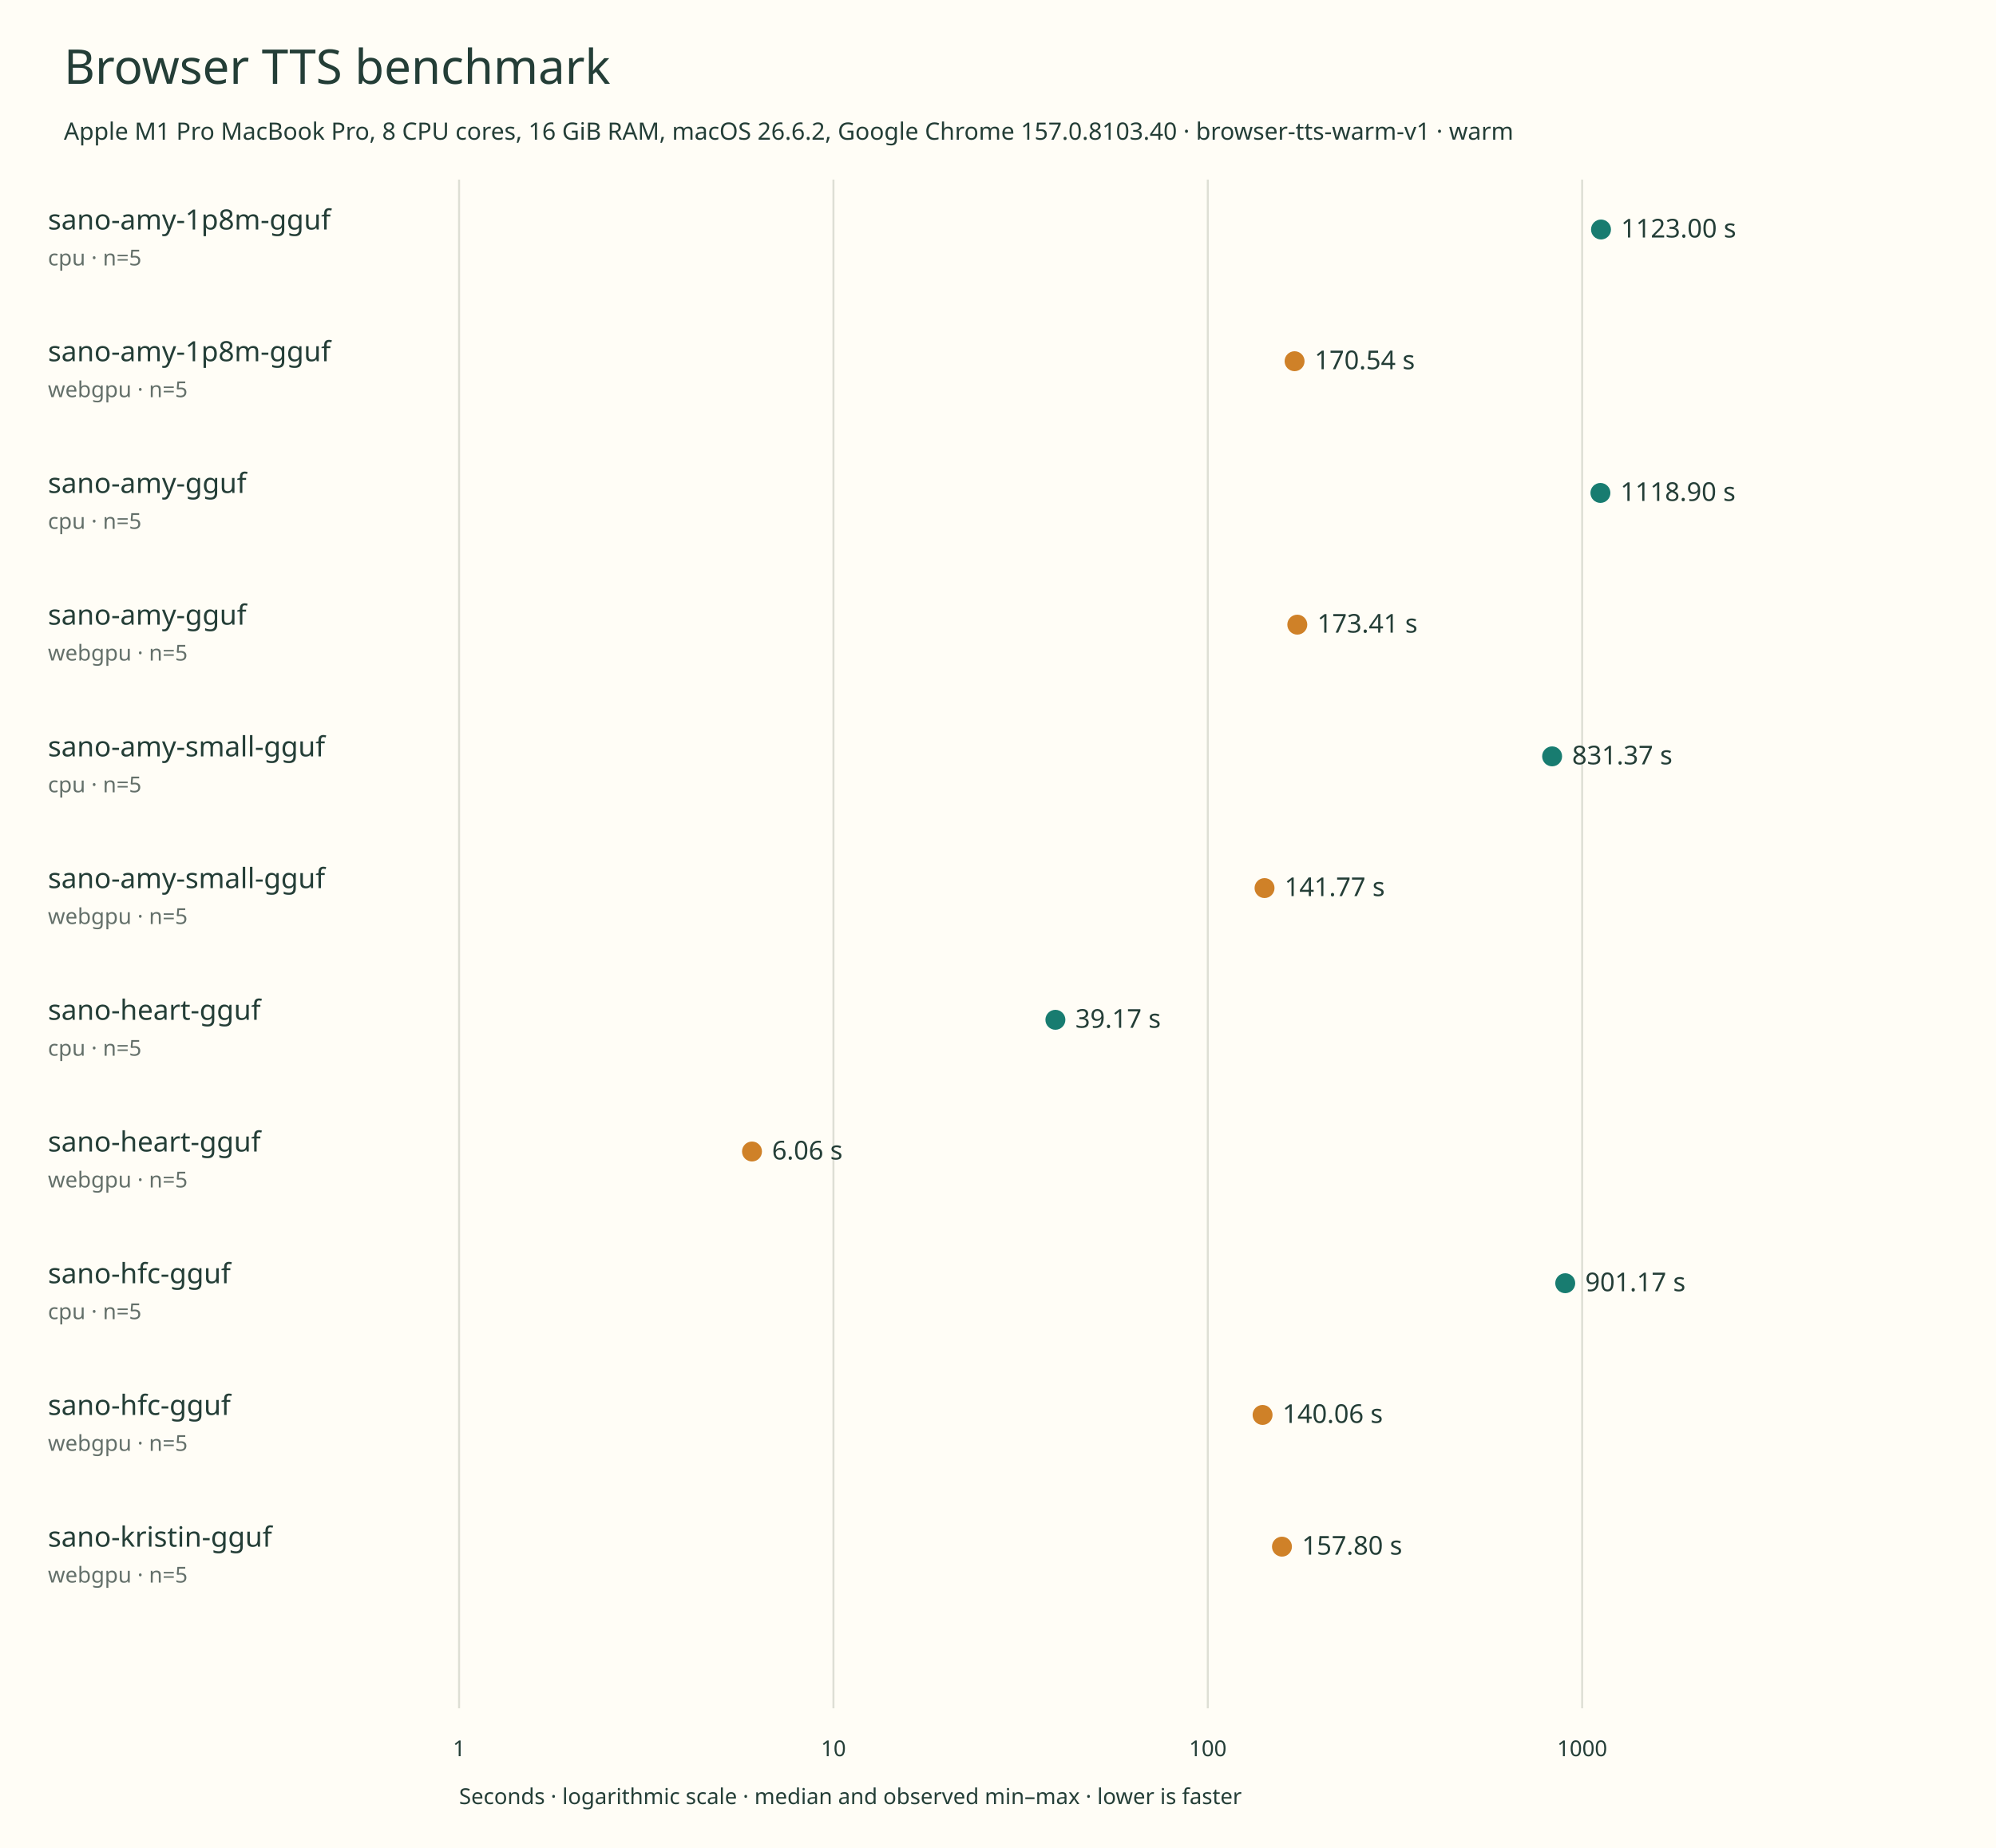
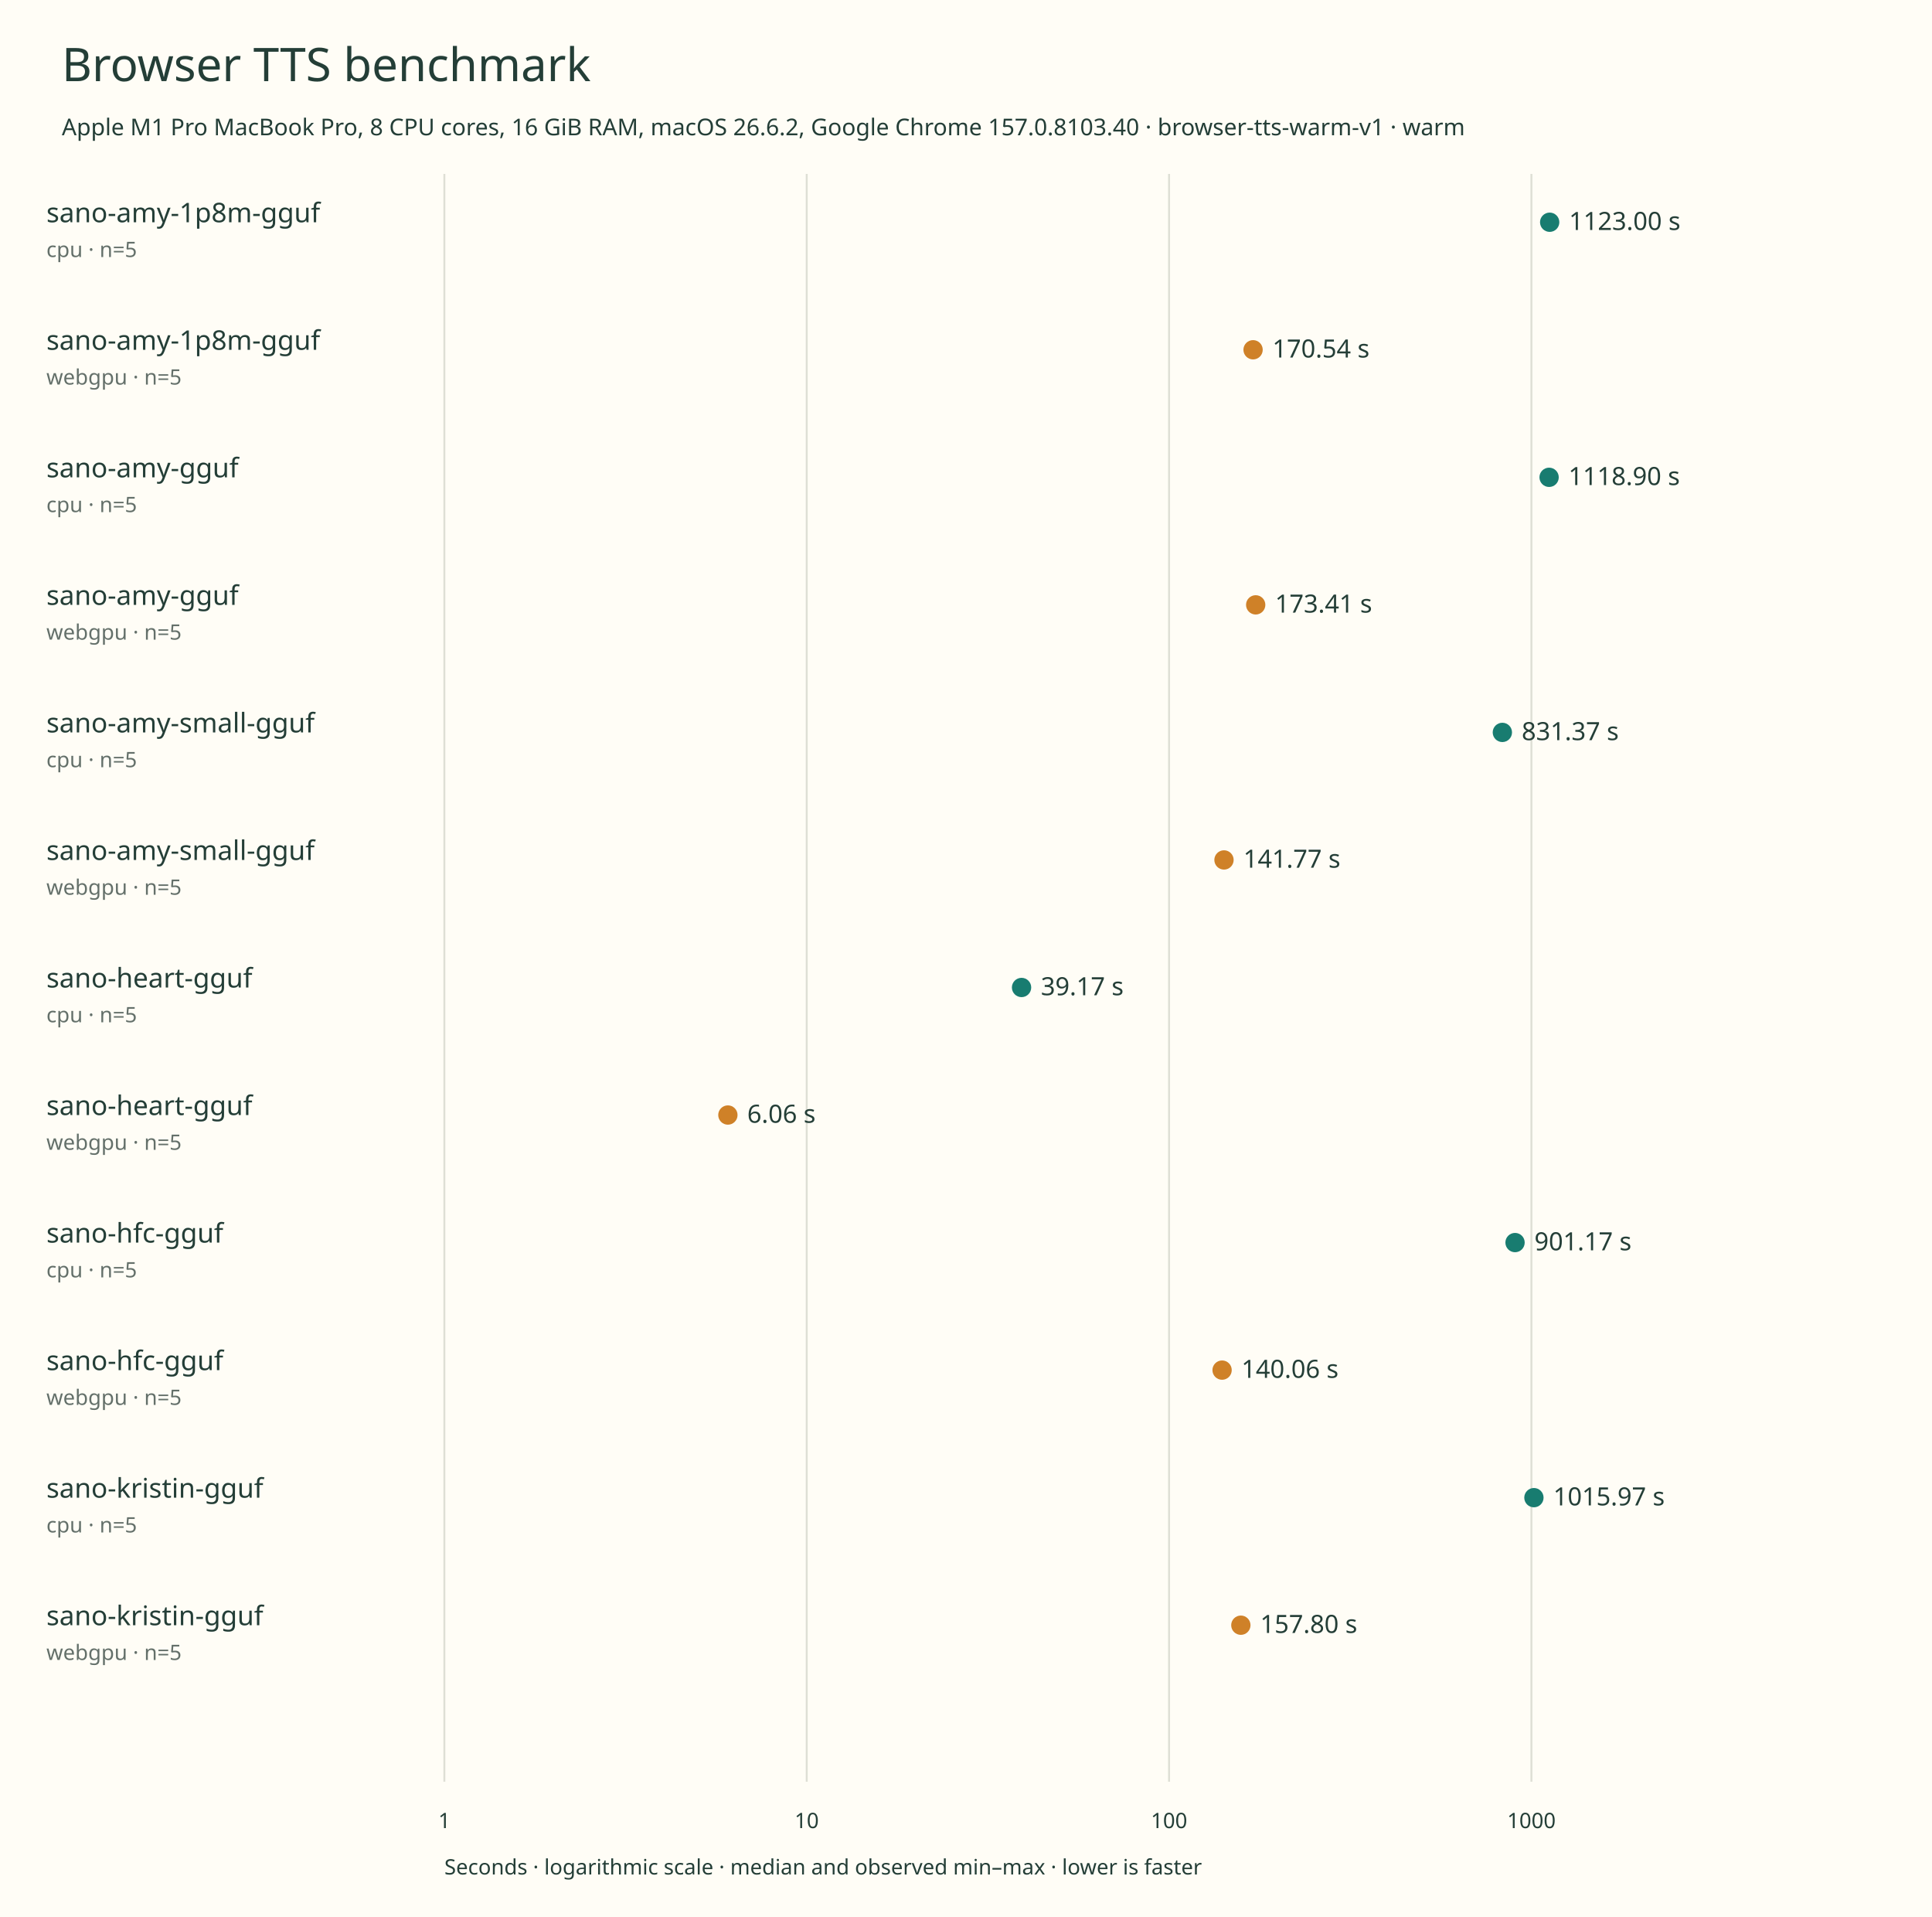
- <svg xmlns="http://www.w3.org/2000/svg" width="1000" height="926" viewBox="0 0 1000 926" role="img" aria-labelledby="title desc">
+ <svg xmlns="http://www.w3.org/2000/svg" width="1000" height="992" viewBox="0 0 1000 992" role="img" aria-labelledby="title desc">
  <rect width="100%" height="100%" fill="#fffdf6" />
  <g font-family="system-ui,sans-serif" fill="#243e37">
    <text x="32" y="42" font-size="24">Browser TTS benchmark</text>
    <text x="32" y="70" font-size="12">Apple M1 Pro MacBook Pro, 8 CPU cores, 16 GiB RAM, macOS 26.6.2, Google Chrome 157.0.8103.40 · browser-tts-warm-v1 · warm</text>
-     <path d="M230 90V856" stroke="#dedfd5" />
-     <text x="230" y="880" text-anchor="middle" font-size="11">1</text>
-     <path d="M417.554 90V856" stroke="#dedfd5" />
-     <text x="417.554" y="880" text-anchor="middle" font-size="11">10</text>
-     <path d="M605.108 90V856" stroke="#dedfd5" />
-     <text x="605.108" y="880" text-anchor="middle" font-size="11">100</text>
-     <path d="M792.662 90V856" stroke="#dedfd5" />
-     <text x="792.662" y="880" text-anchor="middle" font-size="11">1000</text>
+     <path d="M230 90V922" stroke="#dedfd5" />
+     <text x="230" y="946" text-anchor="middle" font-size="11">1</text>
+     <path d="M417.554 90V922" stroke="#dedfd5" />
+     <text x="417.554" y="946" text-anchor="middle" font-size="11">10</text>
+     <path d="M605.108 90V922" stroke="#dedfd5" />
+     <text x="605.108" y="946" text-anchor="middle" font-size="11">100</text>
+     <path d="M792.662 90V922" stroke="#dedfd5" />
+     <text x="792.662" y="946" text-anchor="middle" font-size="11">1000</text>
    <text x="24" y="115" font-size="14">sano-amy-1p8m-gguf</text>
    <text x="24" y="133" font-size="11" fill="#64706a">cpu · n=5</text>
    <path d="M802.088 115H802.123" stroke="#243e37" stroke-width="2" />
    <circle cx="802.11" cy="115" r="5" fill="#187c70" />
    <text x="812.11" y="119" font-size="13">1123.00 s</text>
    <text x="24" y="181" font-size="14">sano-amy-1p8m-gguf</text>
    <text x="24" y="199" font-size="11" fill="#64706a">webgpu · n=5</text>
    <path d="M648.318 181H650.393" stroke="#243e37" stroke-width="2" />
    <circle cx="648.589" cy="181" r="5" fill="#cf8128" />
    <text x="658.589" y="185" font-size="13">170.54 s</text>
    <text x="24" y="247" font-size="14">sano-amy-gguf</text>
    <text x="24" y="265" font-size="11" fill="#64706a">cpu · n=5</text>
    <path d="M801.739 247H801.857" stroke="#243e37" stroke-width="2" />
    <circle cx="801.813" cy="247" r="5" fill="#187c70" />
    <text x="811.813" y="251" font-size="13">1118.90 s</text>
    <text x="24" y="313" font-size="14">sano-amy-gguf</text>
    <text x="24" y="331" font-size="11" fill="#64706a">webgpu · n=5</text>
    <path d="M649.774 313H650.123" stroke="#243e37" stroke-width="2" />
    <circle cx="649.946" cy="313" r="5" fill="#cf8128" />
    <text x="659.946" y="317" font-size="13">173.41 s</text>
    <text x="24" y="379" font-size="14">sano-amy-small-gguf</text>
    <text x="24" y="397" font-size="11" fill="#64706a">cpu · n=5</text>
    <path d="M777.614 379H777.665" stroke="#243e37" stroke-width="2" />
    <circle cx="777.619" cy="379" r="5" fill="#187c70" />
    <text x="787.619" y="383" font-size="13">831.37 s</text>
    <text x="24" y="445" font-size="14">sano-amy-small-gguf</text>
    <text x="24" y="463" font-size="11" fill="#64706a">webgpu · n=5</text>
    <path d="M633.434 445H633.979" stroke="#243e37" stroke-width="2" />
    <circle cx="633.538" cy="445" r="5" fill="#cf8128" />
    <text x="643.538" y="449" font-size="13">141.77 s</text>
    <text x="24" y="511" font-size="14">sano-heart-gguf</text>
    <text x="24" y="529" font-size="11" fill="#64706a">cpu · n=5</text>
    <path d="M528.585 511H529.152" stroke="#243e37" stroke-width="2" />
    <circle cx="528.755" cy="511" r="5" fill="#187c70" />
    <text x="538.755" y="515" font-size="13">39.17 s</text>
    <text x="24" y="577" font-size="14">sano-heart-gguf</text>
    <text x="24" y="595" font-size="11" fill="#64706a">webgpu · n=5</text>
    <path d="M376.349 577H377.628" stroke="#243e37" stroke-width="2" />
    <circle cx="376.753" cy="577" r="5" fill="#cf8128" />
    <text x="386.753" y="581" font-size="13">6.06 s</text>
    <text x="24" y="643" font-size="14">sano-hfc-gguf</text>
    <text x="24" y="661" font-size="11" fill="#64706a">cpu · n=5</text>
    <path d="M784.18 643H784.199" stroke="#243e37" stroke-width="2" />
    <circle cx="784.186" cy="643" r="5" fill="#187c70" />
    <text x="794.186" y="647" font-size="13">901.17 s</text>
    <text x="24" y="709" font-size="14">sano-hfc-gguf</text>
    <text x="24" y="727" font-size="11" fill="#64706a">webgpu · n=5</text>
    <path d="M632.003 709H632.848" stroke="#243e37" stroke-width="2" />
    <circle cx="632.552" cy="709" r="5" fill="#cf8128" />
    <text x="642.552" y="713" font-size="13">140.06 s</text>
    <text x="24" y="775" font-size="14">sano-kristin-gguf</text>
-     <text x="24" y="793" font-size="11" fill="#64706a">webgpu · n=5</text>
-     <path d="M641.352 775H643.088" stroke="#243e37" stroke-width="2" />
-     <circle cx="642.262" cy="775" r="5" fill="#cf8128" />
-     <text x="652.262" y="779" font-size="13">157.80 s</text>
-     <text x="230" y="904" font-size="11">Seconds · logarithmic scale · median and observed min–max · lower is faster</text>
+     <text x="24" y="793" font-size="11" fill="#64706a">cpu · n=5</text>
+     <path d="M793.84 775H794.109" stroke="#243e37" stroke-width="2" />
+     <circle cx="793.953" cy="775" r="5" fill="#187c70" />
+     <text x="803.953" y="779" font-size="13">1015.97 s</text>
+     <text x="24" y="841" font-size="14">sano-kristin-gguf</text>
+     <text x="24" y="859" font-size="11" fill="#64706a">webgpu · n=5</text>
+     <path d="M641.352 841H643.088" stroke="#243e37" stroke-width="2" />
+     <circle cx="642.262" cy="841" r="5" fill="#cf8128" />
+     <text x="652.262" y="845" font-size="13">157.80 s</text>
+     <text x="230" y="970" font-size="11">Seconds · logarithmic scale · median and observed min–max · lower is faster</text>
  </g>
</svg>
